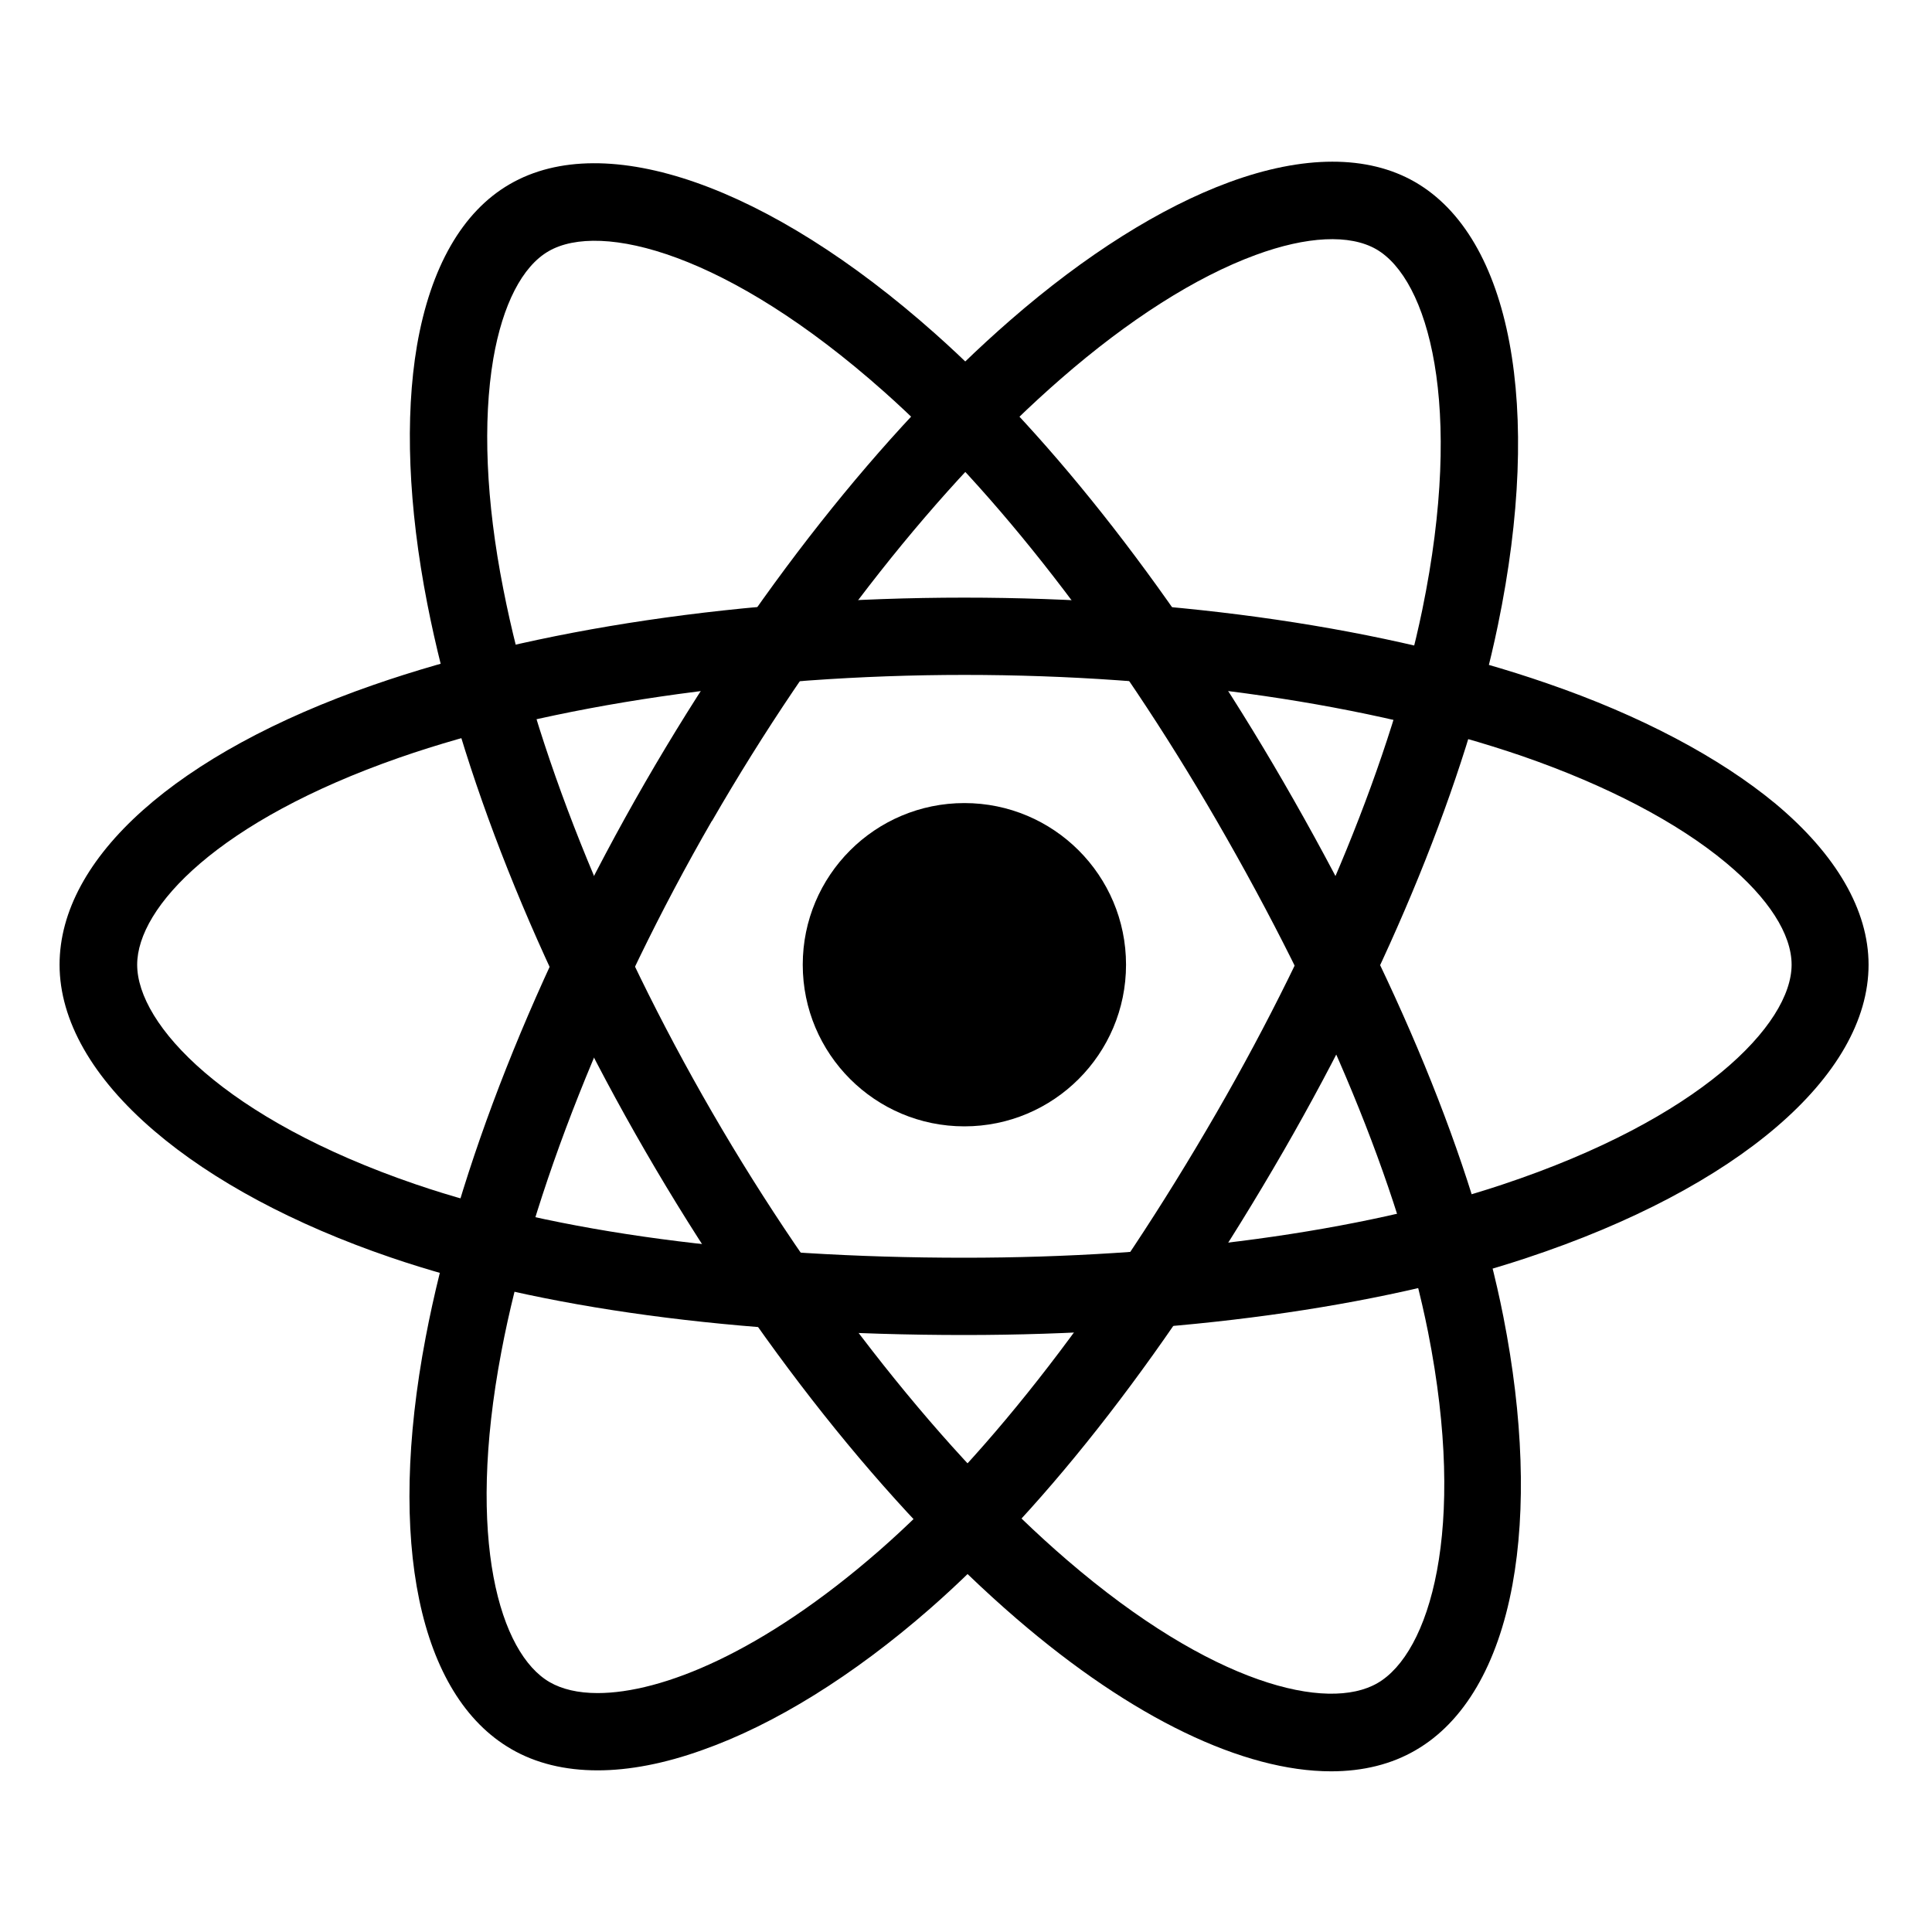
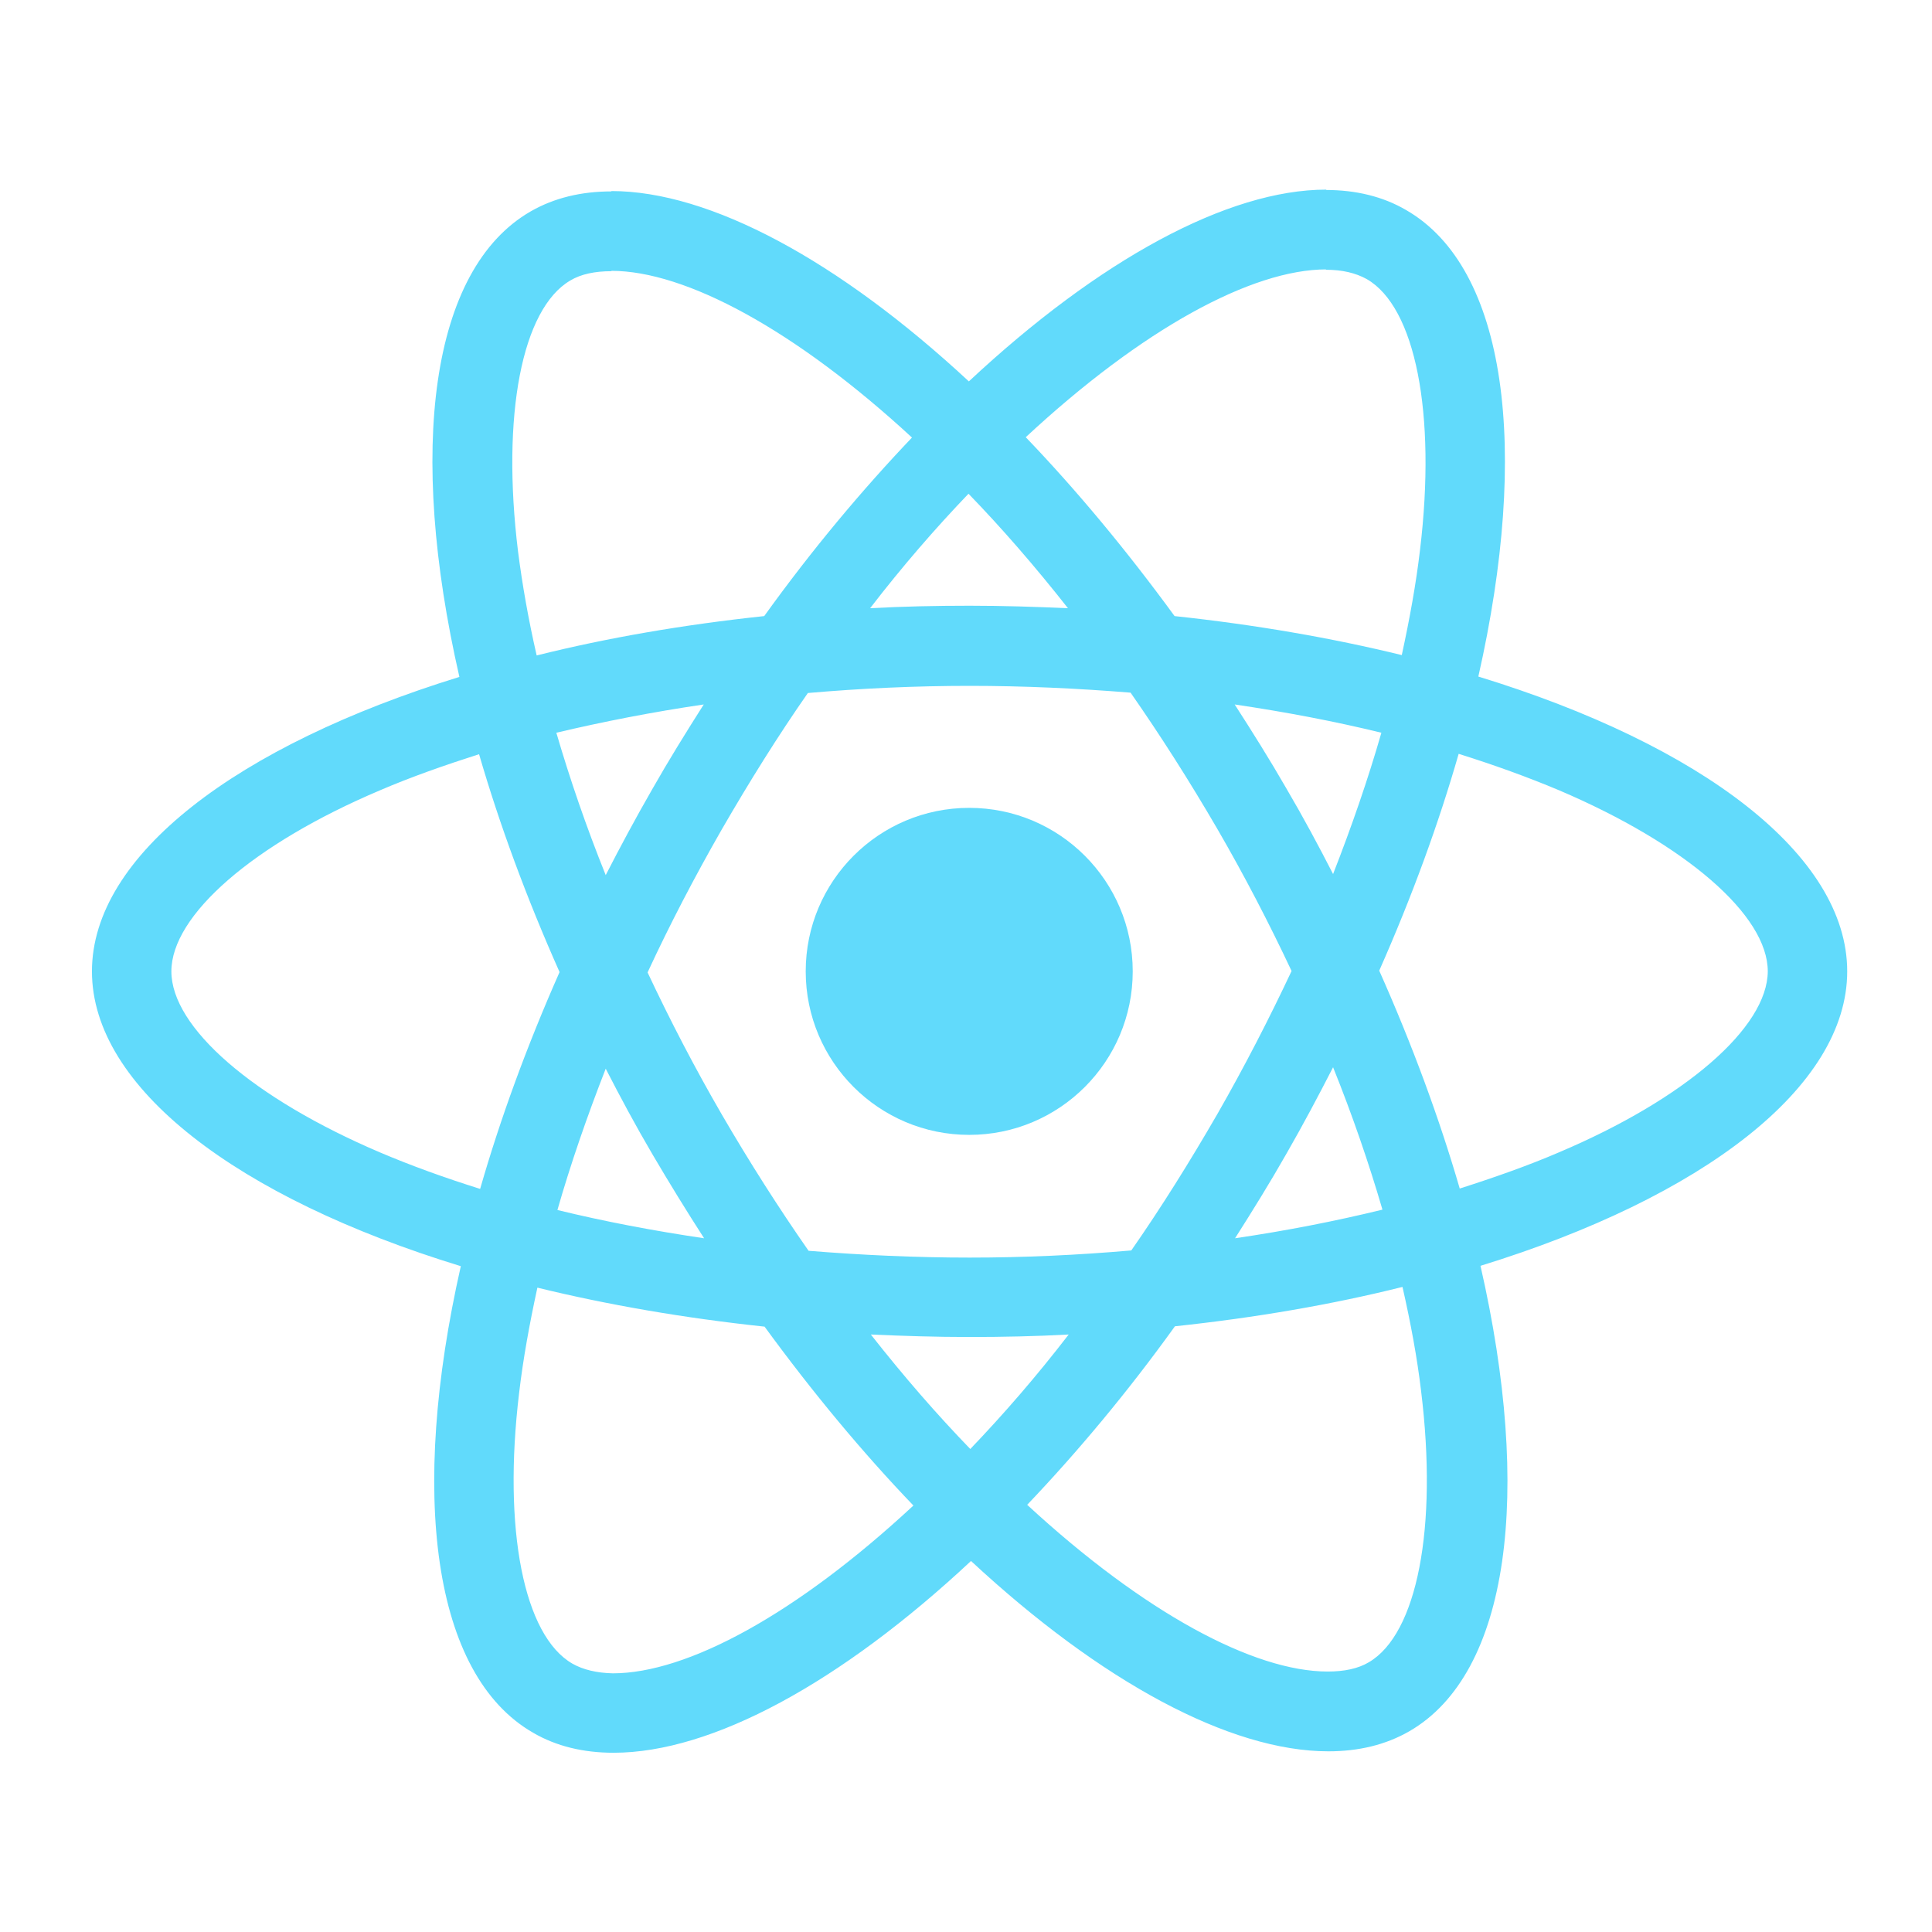
- <svg xmlns="http://www.w3.org/2000/svg" id="Layer_2" style="enable-background:new 0 0 600 600;" version="1.1" viewBox="0 0 600 600" xml:space="preserve">
-   <circle class="st0" cx="299.5" cy="299.6" r="50.2" />
+ <svg xmlns="http://www.w3.org/2000/svg" version="1.1" x="0px" y="0px" viewBox="150 25 540 540" xml:space="preserve">
  <g>
-     <path class="st0" d="M299.5,414.6c-70.5,0-132.1-8.3-178.2-24.1c-29.9-10.2-55.3-23.8-73.4-39.3c-19.2-16.4-29.4-34.3-29.4-51.6   c0-33.2,36.4-65.7,97.5-86.9c50-17.4,115.2-27.1,183.4-27.1c67,0,131.3,9.4,181,26.6c29.1,10,53.6,23,71,37.4   c18.9,15.8,28.9,33.1,28.9,50c0,34.5-40.7,69.4-106.3,91.1C427.6,406.1,365.6,414.6,299.5,414.6z M299.5,209.6   c-64.7,0-128.7,9.4-175.5,25.7c-56.2,19.6-81.4,46.4-81.4,64.3c0,18.6,27.1,47.9,86.5,68.2c43.6,14.9,102.6,22.8,170.4,22.8   c63.6,0,122.9-8,167-22.7c61.7-20.5,89.9-49.8,89.9-68.3c0-9.5-7.2-20.7-20.3-31.6c-15.1-12.6-37.1-24.1-63.4-33.2   C425.4,218.6,363.9,209.6,299.5,209.6z" />
-   </g>
-   <g>
-     <path class="st0" d="M185.6,549.8c-10.2,0-19.2-2.2-26.8-6.6c-28.7-16.6-38.7-64.4-26.6-127.9c9.9-52.1,34.1-113.3,68.2-172.4   c33.5-58,73.7-109,113.4-143.5c23.2-20.2,46.7-35,67.9-42.8c23.1-8.5,43.1-8.5,57.7-0.1c29.9,17.2,39.8,70,25.8,137.6   c-9.9,48-33.5,105.9-66.5,163.2c-35.2,61-73.2,110.2-109.9,142.3c-23.8,20.8-48.3,36-70.7,43.9   C206.4,547.7,195.4,549.8,185.6,549.8z M210.7,248.9l10.4,6c-32.3,56-56.2,116.1-65.4,164.9c-11.1,58.5-0.4,93.7,15,102.6   c3.8,2.2,8.8,3.4,14.9,3.4c19.9,0,51.2-12.6,87.4-44.2c34.7-30.3,71-77.5,104.9-136.2c31.8-55.1,54.4-110.5,63.8-156   c13.1-63.7,1.8-102.7-14.3-112c-8.2-4.7-21.5-4.1-37.5,1.8c-18.5,6.8-39.4,20.1-60.4,38.4c-37.7,32.8-76.2,81.6-108.4,137.4   L210.7,248.9z" />
-   </g>
-   <g>
-     <path class="st0" d="M413.4,550.1c-27.2,0-61.7-16.4-97.7-47.4c-40.2-34.6-81.1-86.1-115.3-145.2v0c-33.6-58-57.6-118.3-67.7-170   c-5.9-30.2-7-57.9-3.2-80.2c4.2-24.3,14.1-41.6,28.8-50.1c29.8-17.3,80.5,0.5,132.1,46.4c36.6,32.5,75,81.9,108.1,139.1   c35.3,61,59,118.5,68.4,166.3c6.1,31,7.1,59.8,2.8,83.2c-4.6,24.9-15,42.6-30,51.3C432.2,547.9,423.3,550.1,413.4,550.1z    M221.2,345.5c32.4,56,72.6,106.7,110.2,139c45.1,38.8,80.9,47.2,96.4,38.2c16.1-9.3,27.9-47.4,15.7-109   c-9-45.2-31.7-100.2-65.7-158.9c-31.9-55.1-68.6-102.4-103.3-133.2C225.9,78.4,186.5,68.7,170.4,78c-8.2,4.7-14.3,16.6-17.2,33.4   c-3.3,19.4-2.3,44.2,3.1,71.5C165.9,232,188.9,289.7,221.2,345.5L221.2,345.5z" />
+     <path fill="#61DAFB" d="M666.3,296.5c0-32.5-40.7-63.3-103.1-82.4c14.4-63.6,8-114.2-20.2-130.4c-6.5-3.8-14.1-5.6-22.4-5.6v22.3   c4.6,0,8.3,0.9,11.4,2.6c13.6,7.8,19.5,37.5,14.9,75.7c-1.1,9.4-2.9,19.3-5.1,29.4c-19.6-4.8-41-8.5-63.5-10.9   c-13.5-18.5-27.5-35.3-41.6-50c32.6-30.3,63.2-46.9,84-46.9l0-22.3c0,0,0,0,0,0c-27.5,0-63.5,19.6-99.9,53.6   c-36.4-33.8-72.4-53.2-99.9-53.2v22.3c20.7,0,51.4,16.5,84,46.6c-14,14.7-28,31.4-41.3,49.9c-22.6,2.4-44,6.1-63.6,11   c-2.3-10-4-19.7-5.2-29c-4.7-38.2,1.1-67.9,14.6-75.8c3-1.8,6.9-2.6,11.5-2.6l0-22.3c0,0,0,0,0,0c-8.4,0-16,1.8-22.6,5.6   c-28.1,16.2-34.4,66.7-19.9,130.1c-62.2,19.2-102.7,49.9-102.7,82.3c0,32.5,40.7,63.3,103.1,82.4c-14.4,63.6-8,114.2,20.2,130.4   c6.5,3.8,14.1,5.6,22.5,5.6c27.5,0,63.5-19.6,99.9-53.6c36.4,33.8,72.4,53.2,99.9,53.2c8.4,0,16-1.8,22.6-5.6   c28.1-16.2,34.4-66.7,19.9-130.1C625.8,359.7,666.3,328.9,666.3,296.5z M536.1,229.8c-3.7,12.9-8.3,26.2-13.5,39.5   c-4.1-8-8.4-16-13.1-24c-4.6-8-9.5-15.8-14.4-23.4C509.3,224,523,226.6,536.1,229.8z M490.3,336.3c-7.8,13.5-15.8,26.3-24.1,38.2   c-14.9,1.3-30,2-45.2,2c-15.1,0-30.2-0.7-45-1.9c-8.3-11.9-16.4-24.6-24.2-38c-7.6-13.1-14.5-26.4-20.8-39.8   c6.2-13.4,13.2-26.8,20.7-39.9c7.8-13.5,15.8-26.3,24.1-38.2c14.9-1.3,30-2,45.2-2c15.1,0,30.2,0.7,45,1.9   c8.3,11.9,16.4,24.6,24.2,38c7.6,13.1,14.5,26.4,20.8,39.8C504.7,309.8,497.8,323.2,490.3,336.3z M522.6,323.3   c5.4,13.4,10,26.8,13.8,39.8c-13.1,3.2-26.9,5.9-41.2,8c4.9-7.7,9.8-15.6,14.4-23.7C514.2,339.4,518.5,331.3,522.6,323.3z    M421.2,430c-9.3-9.6-18.6-20.3-27.8-32c9,0.4,18.2,0.7,27.5,0.7c9.4,0,18.7-0.2,27.8-0.7C439.7,409.7,430.4,420.4,421.2,430z    M346.8,371.1c-14.2-2.1-27.9-4.7-41-7.9c3.7-12.9,8.3-26.2,13.5-39.5c4.1,8,8.4,16,13.1,24C337.1,355.7,341.9,363.5,346.8,371.1z    M420.7,163c9.3,9.6,18.6,20.3,27.8,32c-9-0.4-18.2-0.7-27.5-0.7c-9.4,0-18.7,0.2-27.8,0.7C402.2,183.3,411.5,172.6,420.7,163z    M346.7,221.9c-4.9,7.7-9.8,15.6-14.4,23.7c-4.6,8-8.9,16-13,24c-5.4-13.4-10-26.8-13.8-39.8C318.6,226.7,332.4,224,346.7,221.9z    M256.2,347.1c-35.4-15.1-58.3-34.9-58.3-50.6c0-15.7,22.9-35.6,58.3-50.6c8.6-3.7,18-7,27.7-10.1c5.7,19.6,13.2,40,22.5,60.9   c-9.2,20.8-16.6,41.1-22.2,60.6C274.3,354.2,264.9,350.8,256.2,347.1z M310,490c-13.6-7.8-19.5-37.5-14.9-75.7   c1.1-9.4,2.9-19.3,5.1-29.4c19.6,4.8,41,8.5,63.5,10.9c13.5,18.5,27.5,35.3,41.6,50c-32.6,30.3-63.2,46.9-84,46.9   C316.8,492.6,313,491.7,310,490z M547.2,413.8c4.7,38.2-1.1,67.9-14.6,75.8c-3,1.8-6.9,2.6-11.5,2.6c-20.7,0-51.4-16.5-84-46.6   c14-14.7,28-31.4,41.3-49.9c22.6-2.4,44-6.1,63.6-11C544.3,394.8,546.1,404.5,547.2,413.8z M585.7,347.1c-8.6,3.7-18,7-27.7,10.1   c-5.7-19.6-13.2-40-22.5-60.9c9.2-20.8,16.6-41.1,22.2-60.6c9.9,3.1,19.3,6.5,28.1,10.2c35.4,15.1,58.3,34.9,58.3,50.6   C644,312.2,621.1,332.1,585.7,347.1z" />
+     <polygon fill="#61DAFB" points="320.8,78.4 320.8,78.4 320.8,78.4  " />
+     <circle fill="#61DAFB" cx="420.9" cy="296.5" r="45.7" />
+     <polygon fill="#61DAFB" points="520.5,78.1 520.5,78.1 520.5,78.1  " />
  </g>
</svg>
